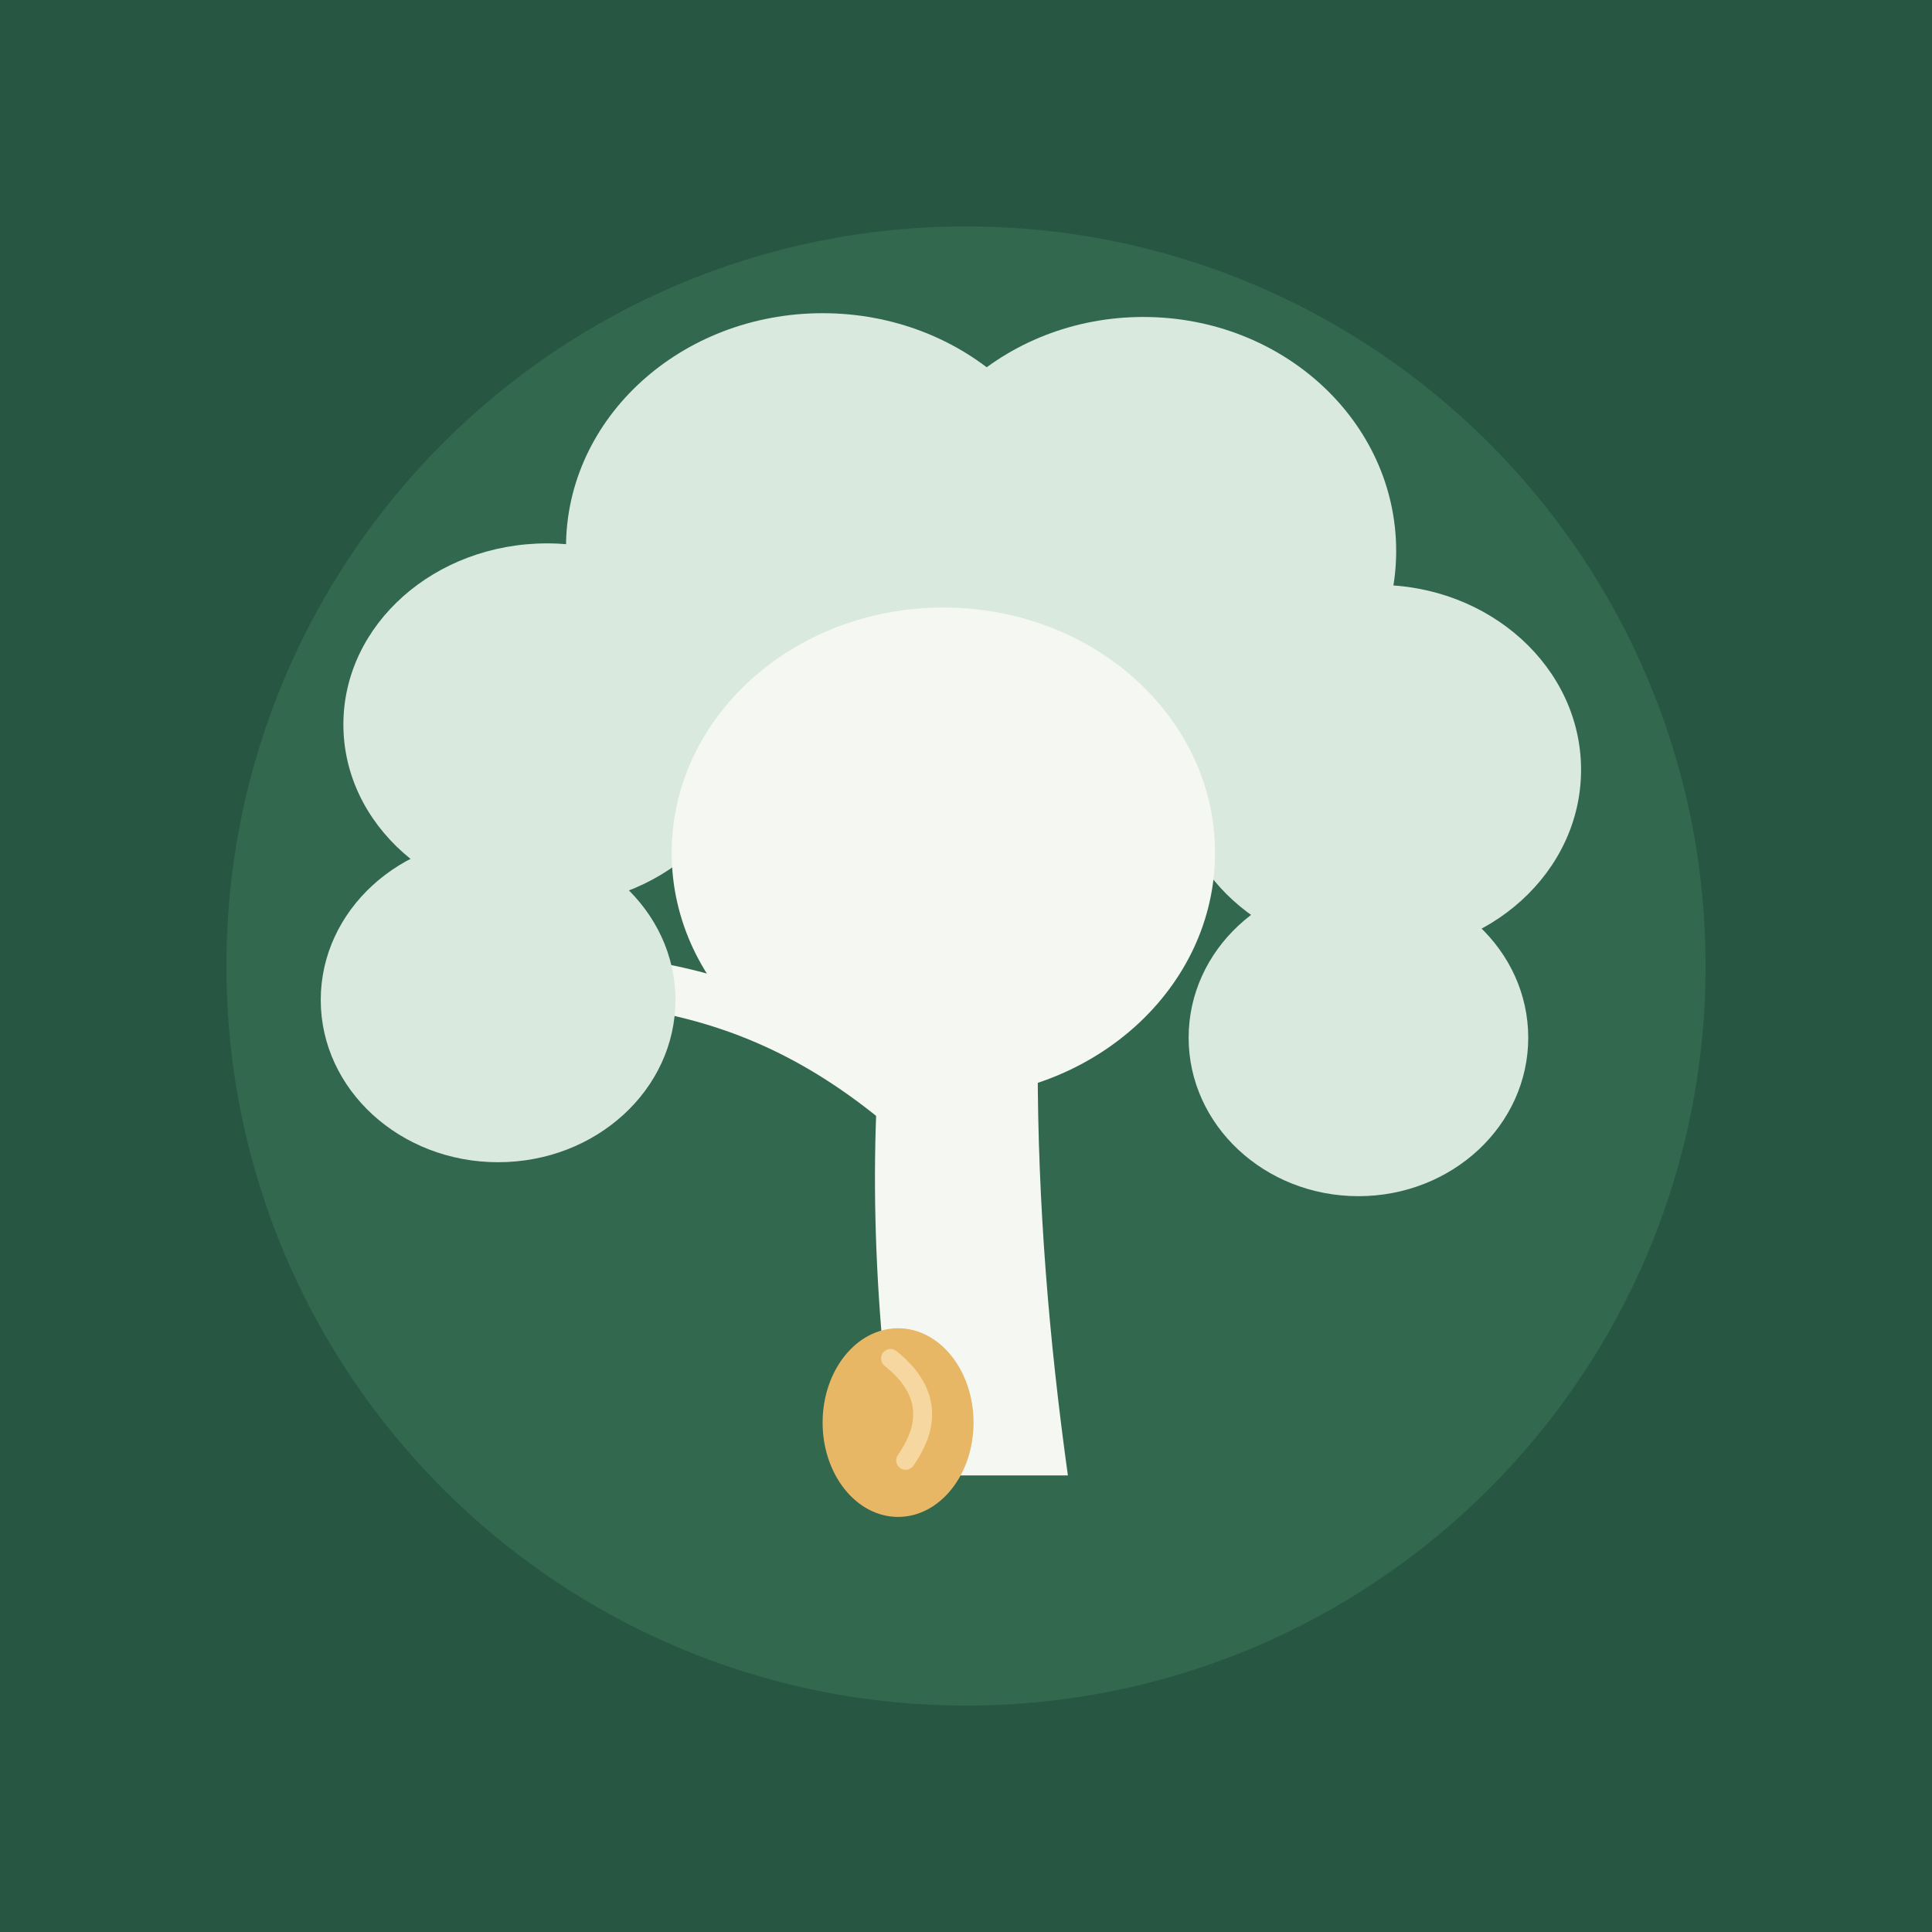
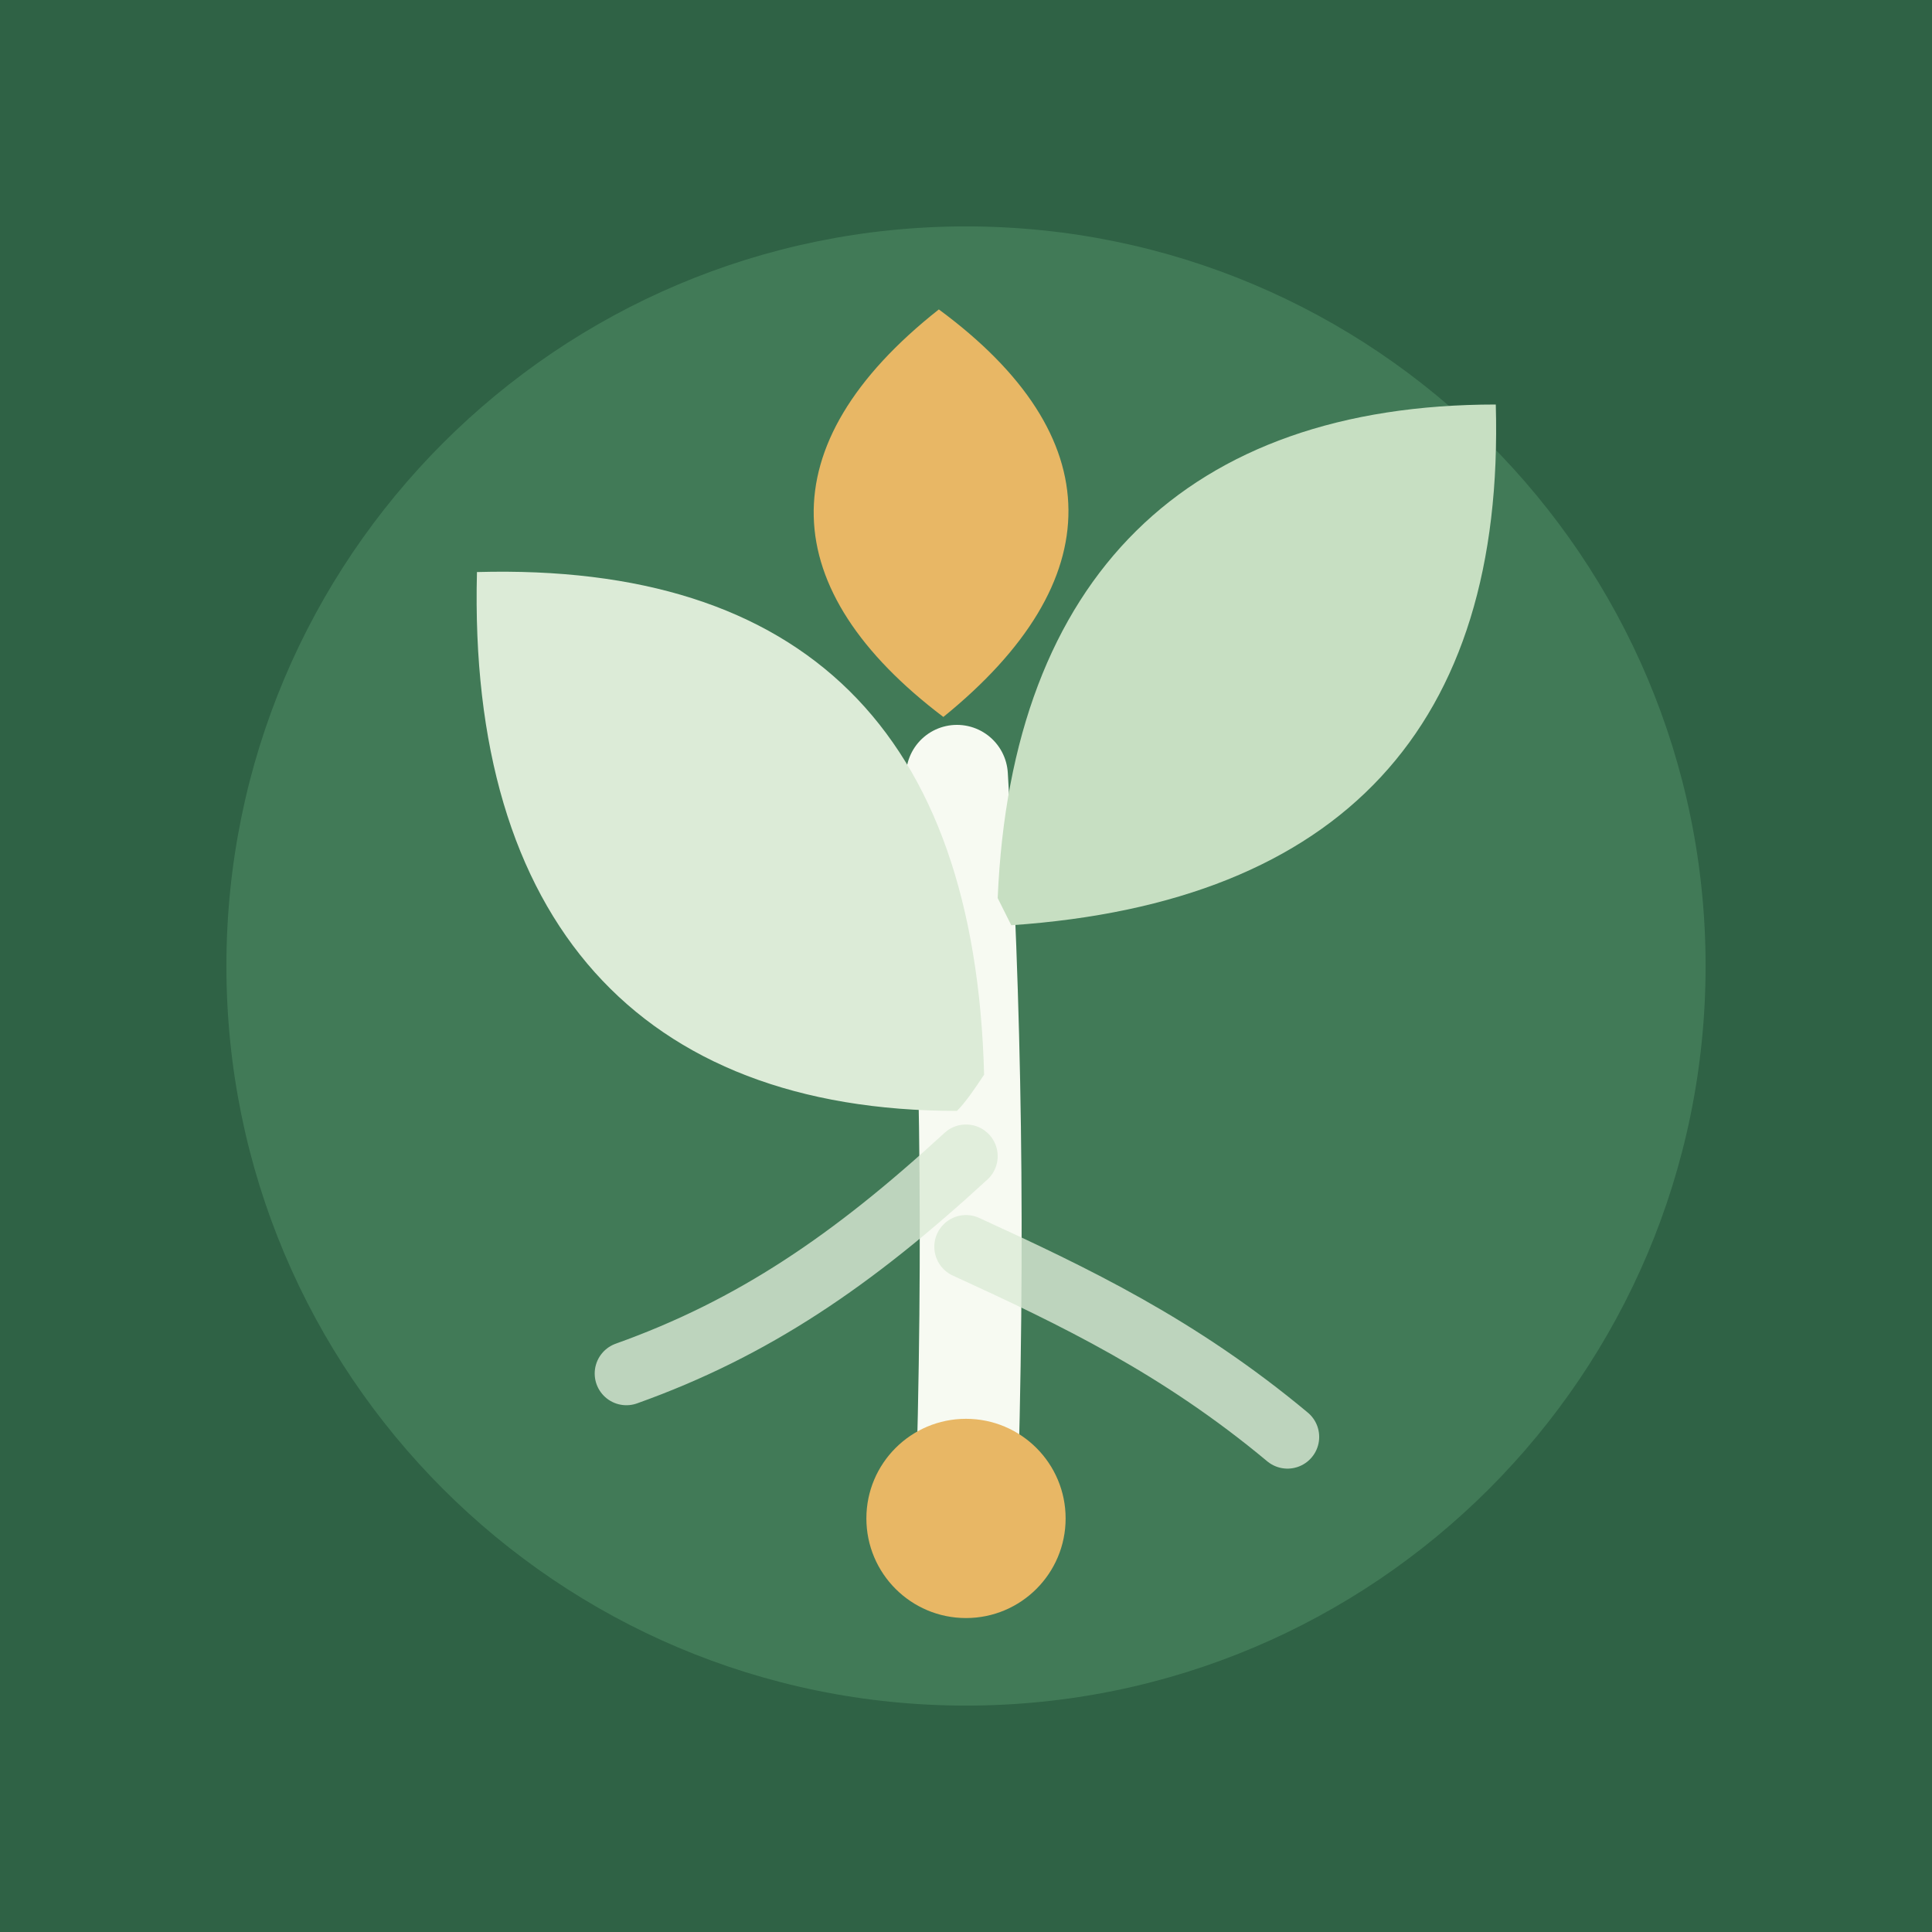
<svg xmlns="http://www.w3.org/2000/svg" viewBox="0 0 512 512">
-   <rect width="512" height="512" fill="#275642" />
-   <circle cx="256" cy="256" r="196" fill="#32684d" />
-   <path d="M238 391c-7-47-8-91-3-130 3-26-4-53-16-75 25 18 40 43 43 72 14-32 42-59 78-79-25 35-47 68-65 103 0 37 3 73 8 109z" fill="#f5f7f2" />
-   <path d="M244 274c-24-34-50-55-81-70m113 43c24-27 50-43 80-52m-110 104c-23-21-45-32-70-37" fill="none" stroke="#f5f7f2" stroke-width="13" stroke-linecap="round" />
-   <g fill="#d9e9dd">
-     <ellipse cx="145" cy="192" rx="54" ry="48" />
-     <ellipse cx="218" cy="145" rx="68" ry="62" />
-     <ellipse cx="303" cy="146" rx="67" ry="62" />
-     <ellipse cx="365" cy="204" rx="54" ry="49" />
-     <ellipse cx="132" cy="265" rx="47" ry="43" />
-     <ellipse cx="250" cy="226" rx="72" ry="65" fill="#f5f7f2" />
-     <ellipse cx="360" cy="275" rx="45" ry="42" />
+   <rect width="512" height="512" fill="#2f6245" />
+   <circle cx="256" cy="256" r="196" fill="#417a57" />
+   <g transform="translate(64 64) scale(12)">
+     <path d="M16 28.2c.2-6.2.1-11.4-.2-16.4" stroke="#f7faf2" stroke-width="2.25" stroke-linecap="round" fill="none" />
+     <path d="M15.8 19.2C8.8 19.2 5 15 5.2 7.3c7.2-.2 11 3.5 11.2 11.1-.2.3-.4.6-.6.8Z" fill="#dcebd7" />
+     <path d="M16.7 14.5c.3-7.1 4.2-10.9 11-10.9.2 7.1-3.4 11-10.7 11.5" fill="#c7dfc2" />
+     <path d="M15.5 10.5c-3.7-2.8-3.9-6-.1-9 3.8 2.8 3.8 6 .1 9Z" fill="#e8b765" />
+     <path d="M16 20.2c-2.5 2.3-4.7 3.8-7.5 4.8M16 22.2c2.4 1.1 4.7 2.2 7.1 4.2" stroke="#dcebd7" stroke-width="1.4" stroke-linecap="round" fill="none" opacity=".8" />
+     <circle cx="16" cy="28.2" r="2.2" fill="#e8b765" />
  </g>
-   <ellipse cx="238" cy="377" rx="20" ry="25" fill="#e8b765" />
-   <path d="M236 360c10 8 11 17 4 27" fill="none" stroke="#f6d79f" stroke-width="5" stroke-linecap="round" />
</svg>
